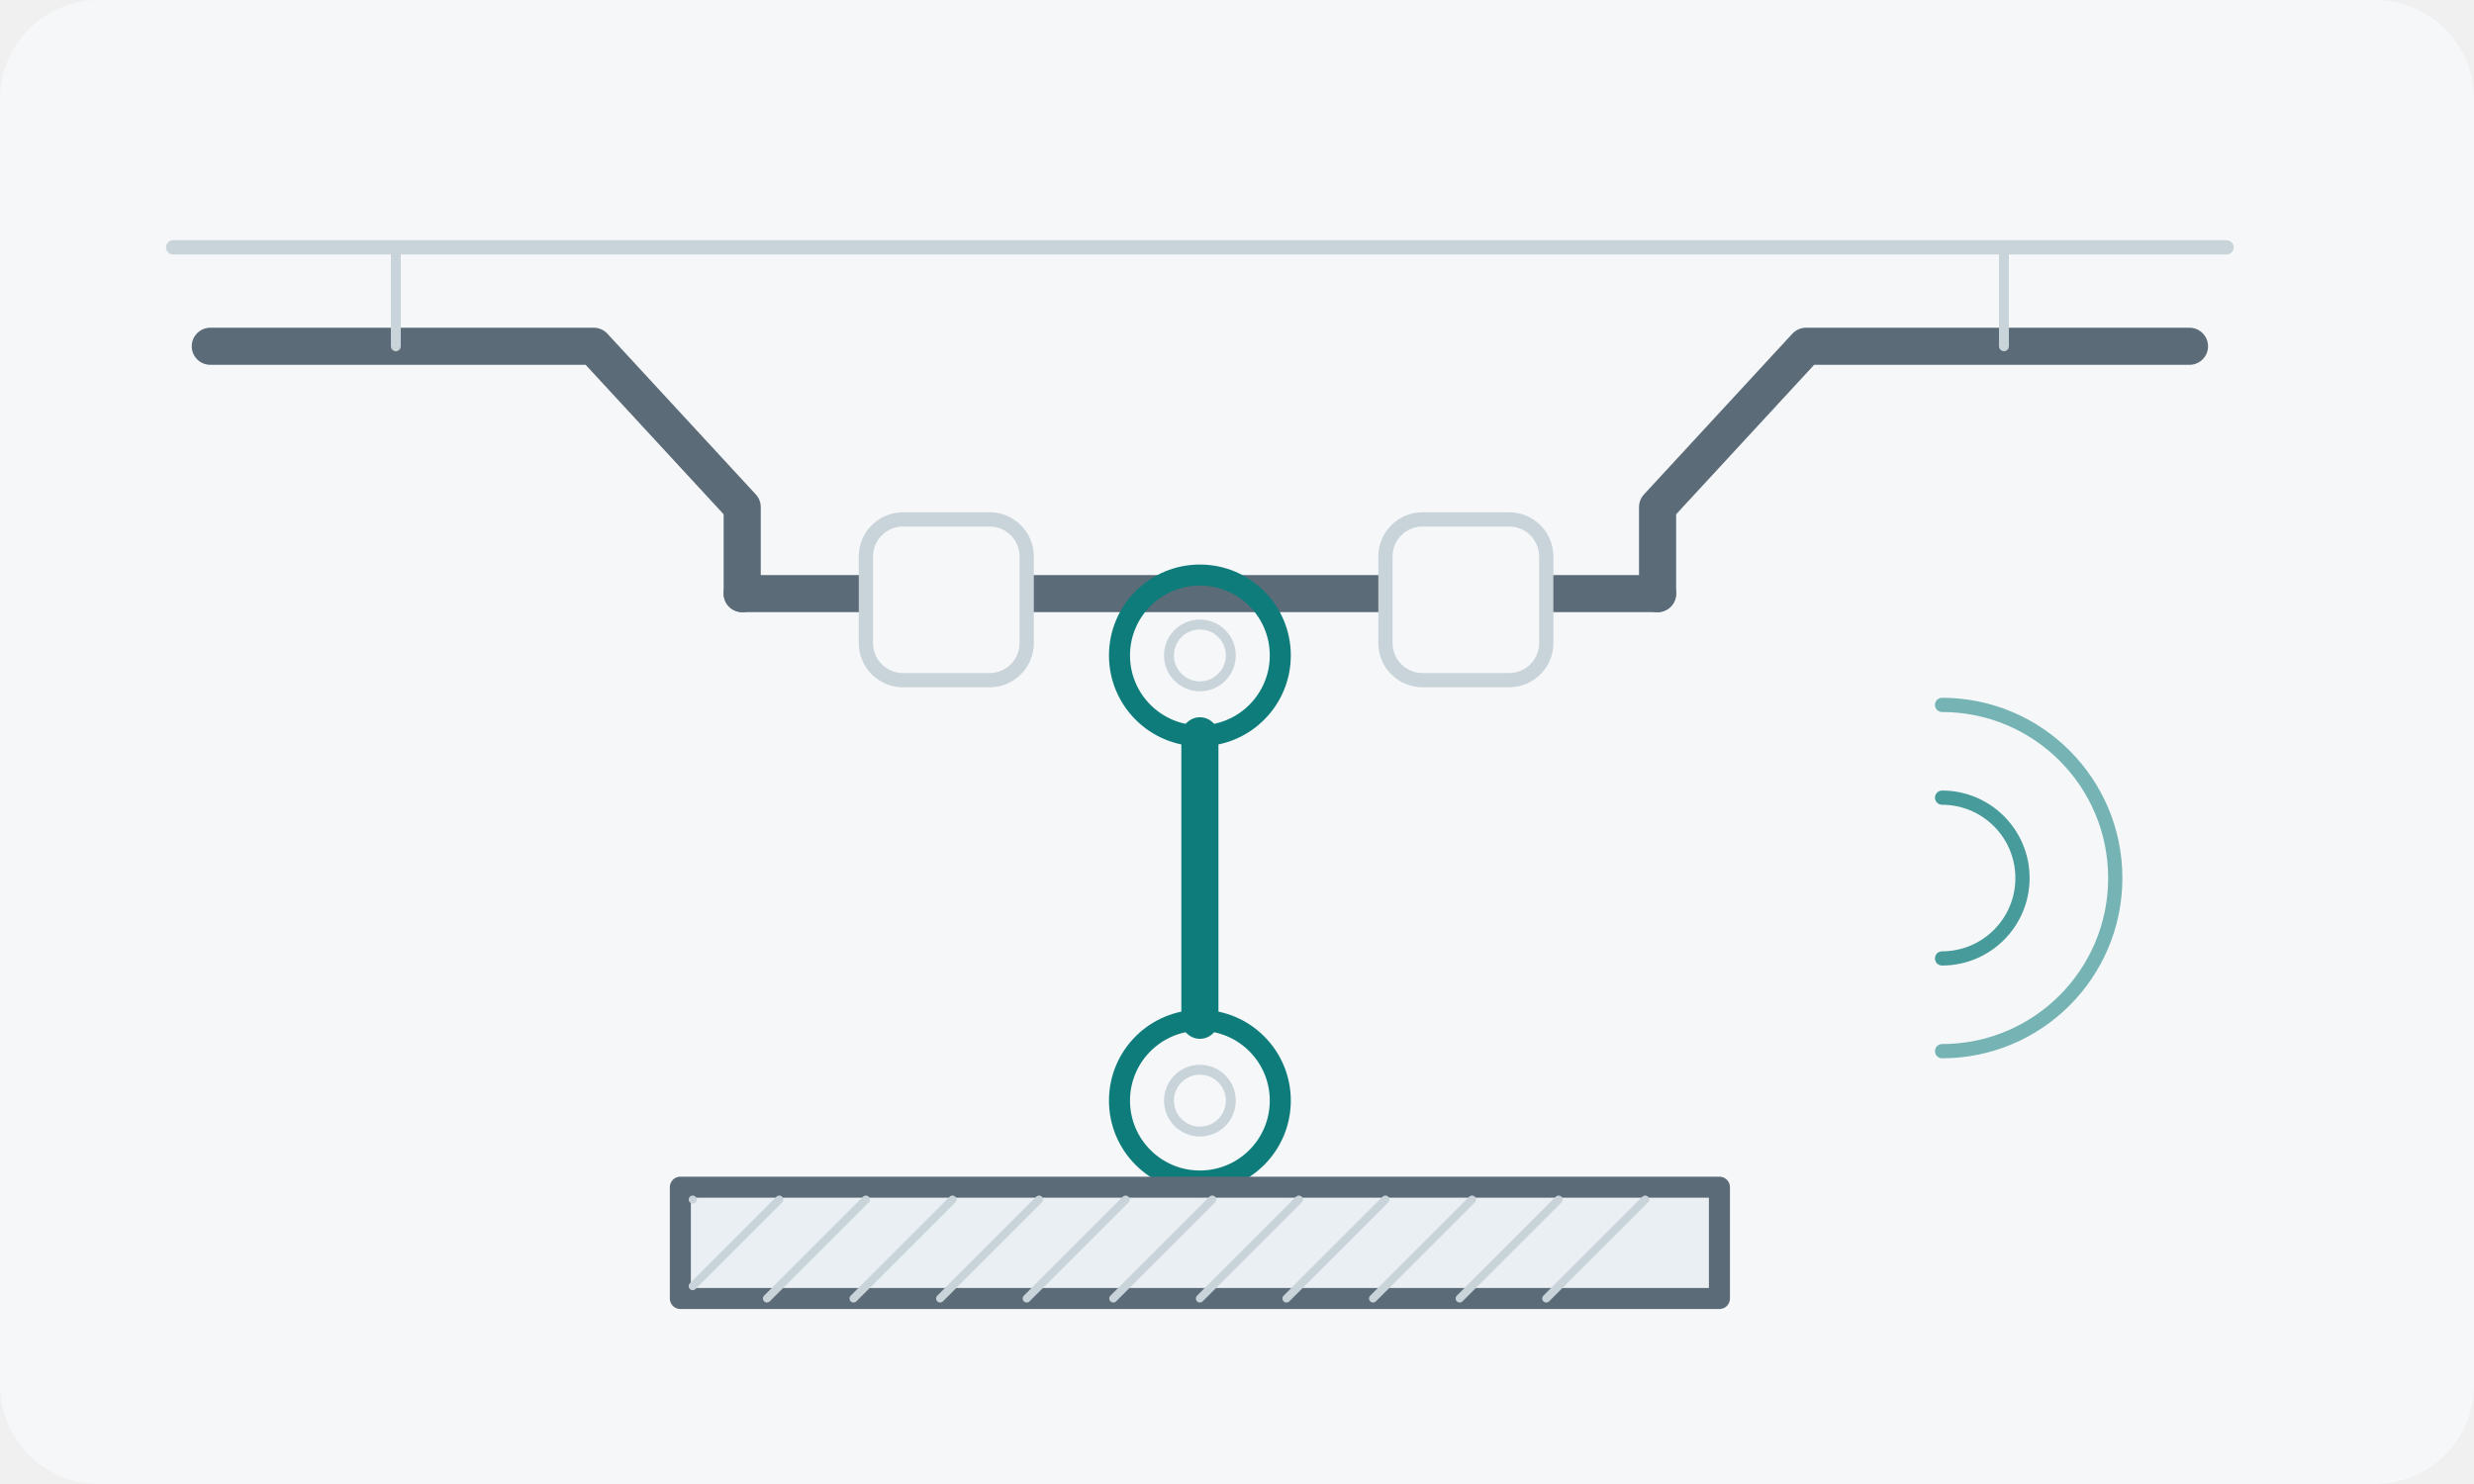
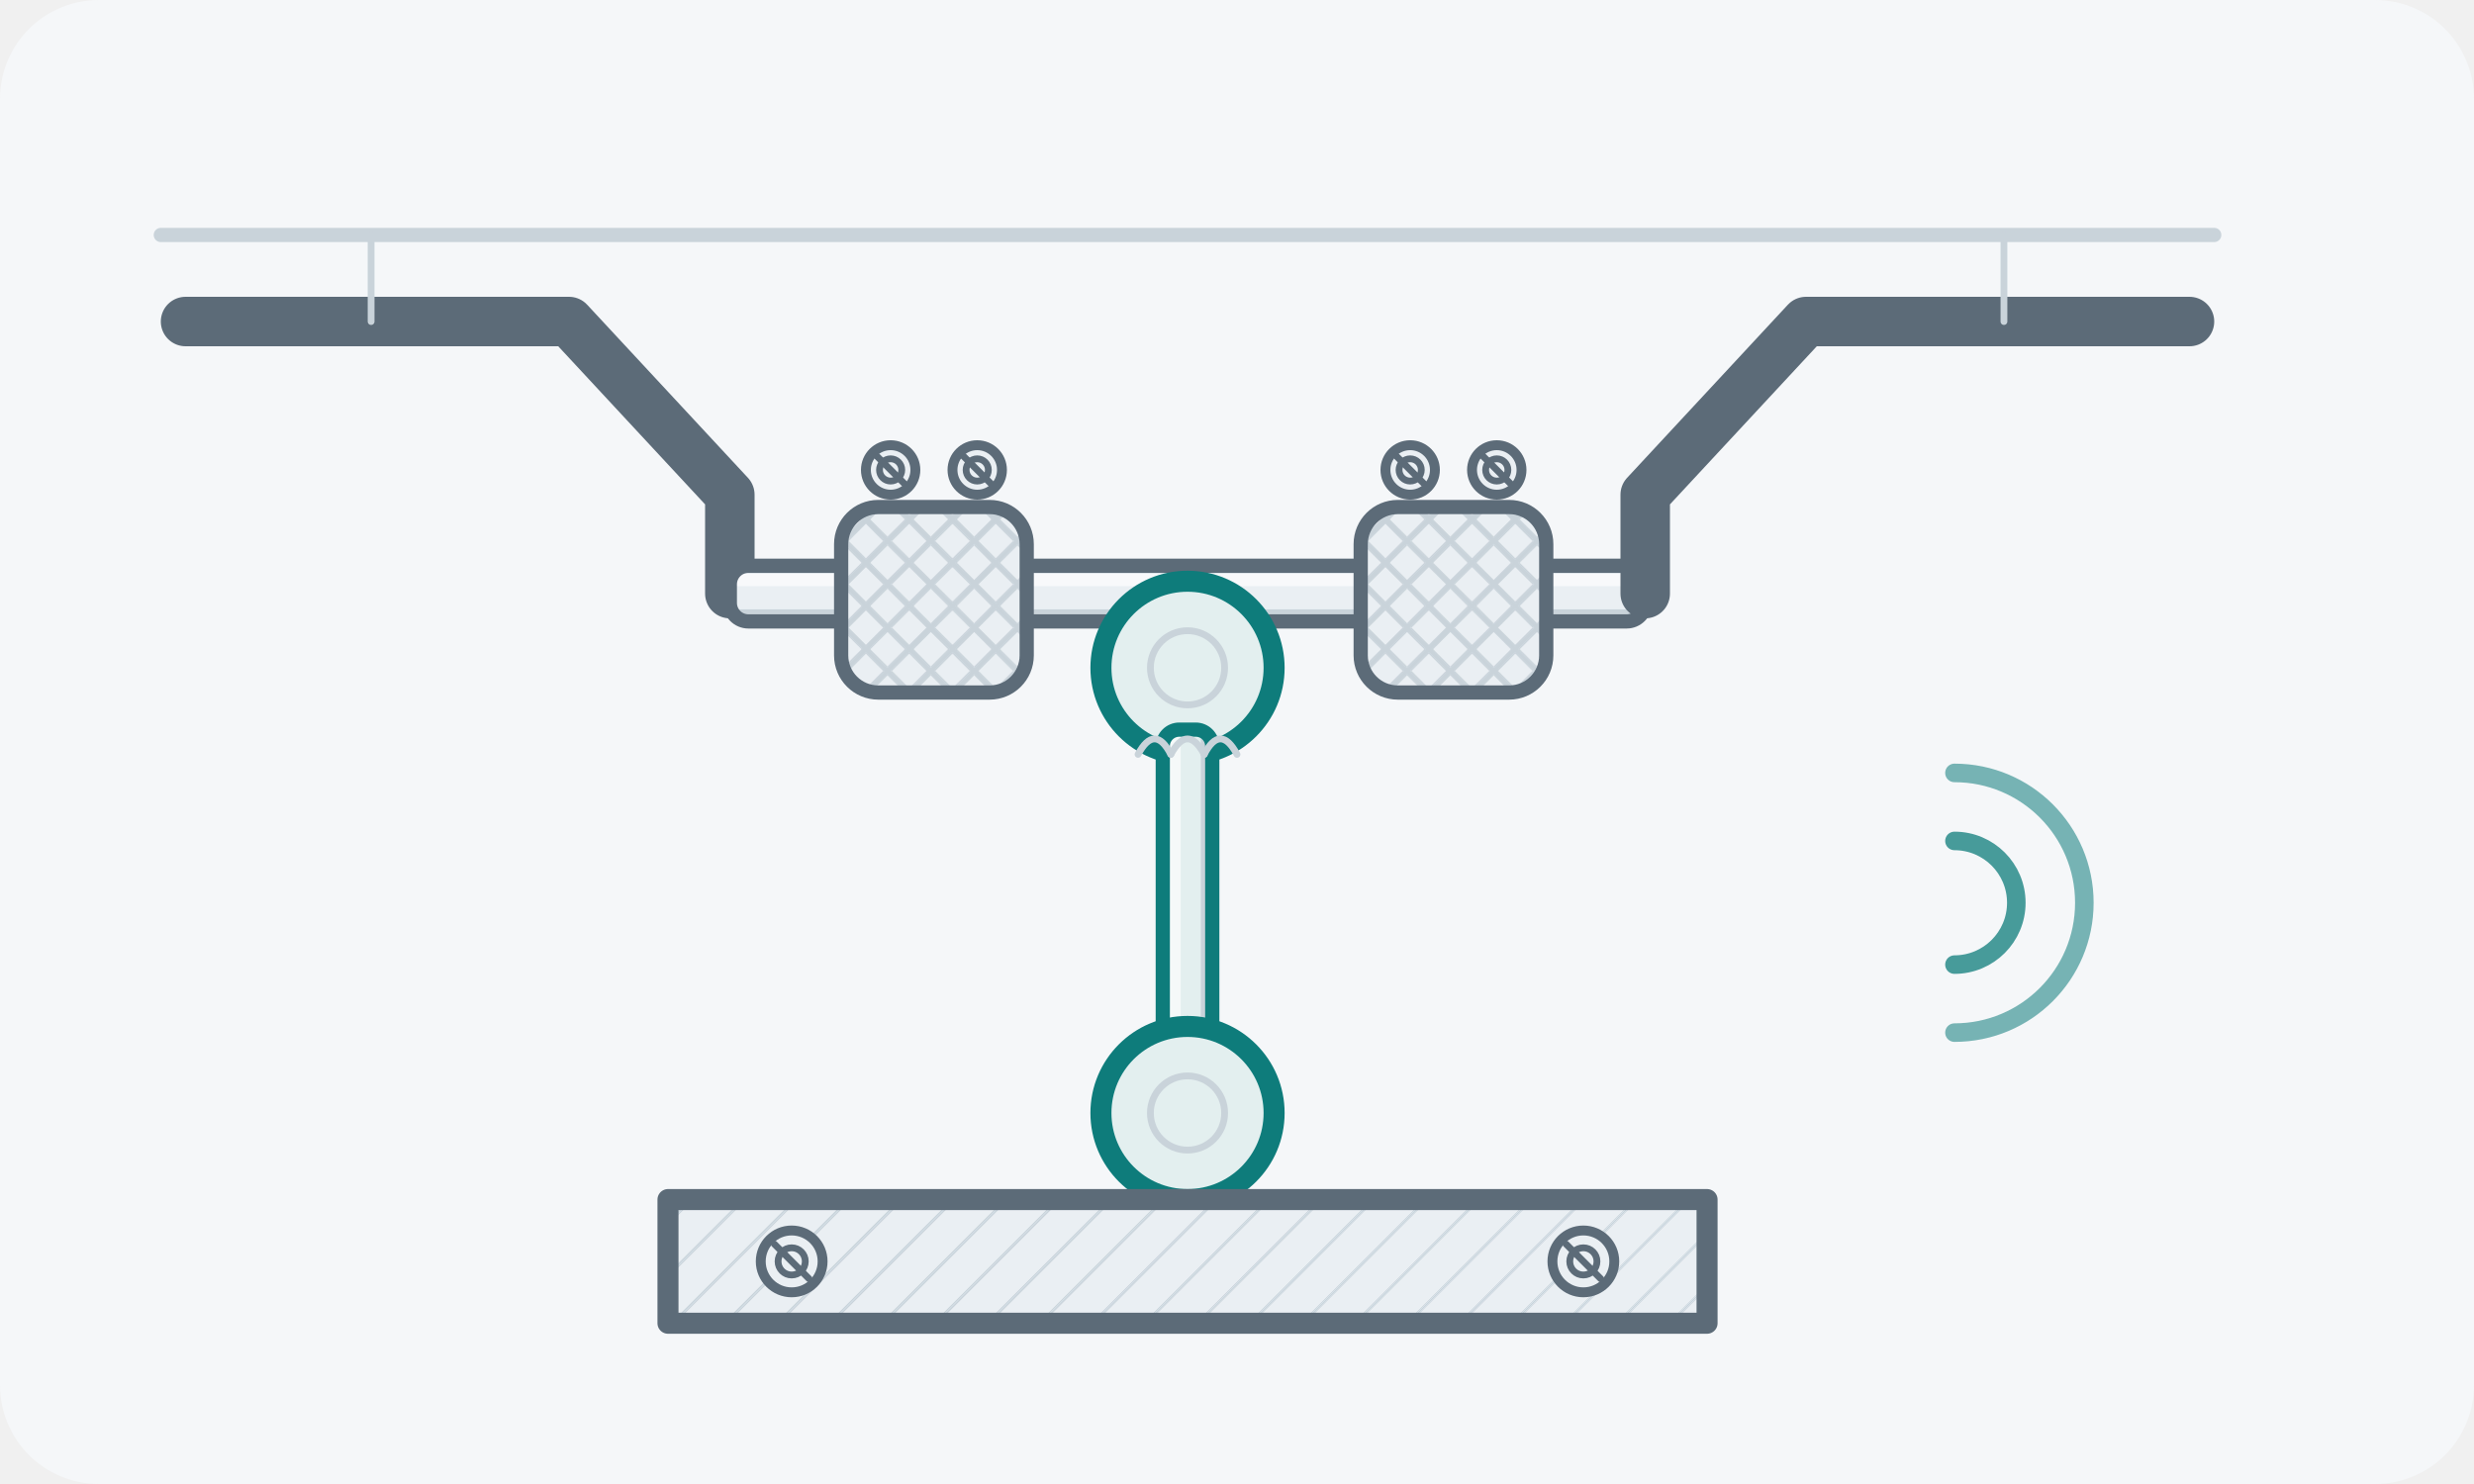
<svg xmlns="http://www.w3.org/2000/svg" viewBox="0 0 400 240" role="img" aria-label="Схема стойки стабилизатора">
+   <defs>
+     <pattern id="mRub" width="7" height="7" patternUnits="userSpaceOnUse">
+       <path d="M0 7 L7 0 M-1 1 L1 -1 M6 8 L8 6" stroke="#C9D3DA" stroke-width="1" />
+       <path d="M0 0 L7 7 M-1 6 L1 8 M6 -1 L8 1" stroke="#C9D3DA" stroke-width="1" />
+     </pattern>
+     <pattern id="mCer" width="8" height="8" patternUnits="userSpaceOnUse">
+       <circle cx="2" cy="2" r="1.2" fill="#C9D3DA" />
+       <circle cx="6" cy="6" r="1.2" fill="#C9D3DA" />
+     </pattern>
+     <pattern id="mFric" width="6" height="6" patternUnits="userSpaceOnUse">
+       <circle cx="1.5" cy="1.5" r="0.9" fill="#0E7C7B" opacity="0.55" />
+       <circle cx="4.5" cy="4.5" r="0.9" fill="#0E7C7B" opacity="0.55" />
+       <circle cx="4.5" cy="1.5" r="0.6" fill="#0E7C7B" opacity="0.35" />
+     </pattern>
+     <pattern id="mMet" width="6" height="6" patternUnits="userSpaceOnUse" patternTransform="rotate(45)">
+       <path d="M0 0 V6" stroke="#C9D3DA" stroke-width="1" />
+     </pattern>
+   </defs>
  <rect width="400" height="240" rx="16" fill="#F5F7F9" />
  <g fill="none" stroke-linecap="round" stroke-linejoin="round">
-     <path d="M 34.0 56.0 L 96.0 56.0 L 120.0 82.0 L 120.0 96.0" stroke="#5C6B78" stroke-width="6.0" fill="none" />
-     <path d="M 120.0 96.0 L 268.0 96.0" stroke="#5C6B78" stroke-width="6.0" />
-     <path d="M 268.0 96.0 L 268.0 82.0 L 292.0 56.0 L 354.0 56.0" stroke="#5C6B78" stroke-width="6.0" fill="none" />
-     <rect x="140.0" y="84.0" width="26.0" height="26.0" rx="6" stroke="#C9D3DA" stroke-width="2.3" fill="#F5F7F9" />
-     <rect x="224.0" y="84.0" width="26.0" height="26.0" rx="6" stroke="#C9D3DA" stroke-width="2.3" fill="#F5F7F9" />
-     <circle cx="194.0" cy="106.0" r="13.0" stroke="#0E7C7B" stroke-width="3.4" fill="none" />
-     <circle cx="194.0" cy="106.0" r="5.0" stroke="#C9D3DA" stroke-width="1.6" fill="none" />
-     <path d="M 194.0 119.0 L 194.0 165.0" stroke="#0E7C7B" stroke-width="6.0" />
-     <circle cx="194.0" cy="178.0" r="13.0" stroke="#0E7C7B" stroke-width="3.4" fill="none" />
-     <circle cx="194.0" cy="178.0" r="5.0" stroke="#C9D3DA" stroke-width="1.6" fill="none" />
-     <path d="M 110.0 192.0 L 278.0 192.0 L 278.0 210.0 L 110.0 210.0 Z" stroke="#5C6B78" stroke-width="3.4" fill="#EAEFF3" />
-     <path d="M 112.0 194.0 L 112.0 194.0" stroke="#C9D3DA" stroke-width="1.3" />
-     <path d="M 126.0 194.0 L 112.0 208.0" stroke="#C9D3DA" stroke-width="1.3" />
-     <path d="M 140.0 194.0 L 124.0 210.0" stroke="#C9D3DA" stroke-width="1.3" />
-     <path d="M 154.0 194.0 L 138.0 210.0" stroke="#C9D3DA" stroke-width="1.3" />
-     <path d="M 168.0 194.0 L 152.0 210.0" stroke="#C9D3DA" stroke-width="1.3" />
-     <path d="M 182.0 194.0 L 166.0 210.0" stroke="#C9D3DA" stroke-width="1.3" />
-     <path d="M 196.0 194.0 L 180.0 210.0" stroke="#C9D3DA" stroke-width="1.3" />
-     <path d="M 210.0 194.0 L 194.0 210.0" stroke="#C9D3DA" stroke-width="1.3" />
-     <path d="M 224.0 194.0 L 208.0 210.0" stroke="#C9D3DA" stroke-width="1.3" />
-     <path d="M 238.0 194.0 L 222.0 210.0" stroke="#C9D3DA" stroke-width="1.3" />
-     <path d="M 252.0 194.0 L 236.0 210.0" stroke="#C9D3DA" stroke-width="1.3" />
-     <path d="M 266.0 194.0 L 250.0 210.0" stroke="#C9D3DA" stroke-width="1.3" />
-     <path d="M 28.0 40.0 L 360.0 40.0" stroke="#C9D3DA" stroke-width="2.3" fill="none" />
-     <path d="M 64.0 40.0 L 64.0 56.0" stroke="#C9D3DA" stroke-width="1.6" />
-     <path d="M 324.0 40.0 L 324.0 56.0" stroke="#C9D3DA" stroke-width="1.6" />
-     <path d="M 314 129 A 13 13 0 0 1 314 155" stroke="#0E7C7B" stroke-width="2.3" opacity="0.75" />
-     <path d="M 314 114 A 28 28 0 0 1 314 170" stroke="#0E7C7B" stroke-width="2.3" opacity="0.55" />
+     <path d="M 30.0 52.0 L 92.0 52.0 L 118.0 80.0 L 118.0 96.0" stroke="#5C6B78" stroke-width="8" fill="none" />
+     <rect x="118.0" y="91.5" width="148.0" height="9.0" rx="3" stroke="none" stroke-width="0" fill="#EAEFF3" />
+     <rect x="118.0" y="92.8" width="148.0" height="2.0" fill="#FFFFFF" opacity="0.65" />
+     <path d="M 118.0 99.1 L 266.0 99.1" stroke="#C9D3DA" stroke-width="1.1" />
+     <rect x="118.0" y="91.5" width="148.0" height="9.0" rx="3" stroke="#5C6B78" stroke-width="2.3" fill="none" />
+     <path d="M 266.0 96.0 L 266.0 80.0 L 292.0 52.0 L 354.0 52.0" stroke="#5C6B78" stroke-width="8" fill="none" />
+     <rect x="136.0" y="82.0" width="30.0" height="30.0" rx="6" stroke="none" stroke-width="0" fill="#EAEFF3" />
+     <rect x="136.0" y="82.0" width="30.0" height="30.0" rx="6" stroke="none" stroke-width="0" fill="url(#mRub)" />
+     <rect x="136.0" y="82.0" width="30.0" height="30.0" rx="6" stroke="#5C6B78" stroke-width="2.3" fill="none" />
+     <rect x="220.0" y="82.0" width="30.0" height="30.0" rx="6" stroke="none" stroke-width="0" fill="#EAEFF3" />
+     <rect x="220.0" y="82.0" width="30.0" height="30.0" rx="6" stroke="none" stroke-width="0" fill="url(#mRub)" />
+     <rect x="220.0" y="82.0" width="30.0" height="30.0" rx="6" stroke="#5C6B78" stroke-width="2.3" fill="none" />
+     <circle cx="144.0" cy="76.0" r="4.0" stroke="#5C6B78" stroke-width="1.6" fill="#EAEFF3" />
+     <path d="M 141.8 73.8 L 146.2 78.2" stroke="#5C6B78" stroke-width="1.1" />
+     <circle cx="144.0" cy="76.0" r="1.8" stroke="#5C6B78" stroke-width="1.1" fill="none" />
+     <circle cx="158.0" cy="76.0" r="4.0" stroke="#5C6B78" stroke-width="1.6" fill="#EAEFF3" />
+     <path d="M 155.8 73.8 L 160.2 78.2" stroke="#5C6B78" stroke-width="1.1" />
+     <circle cx="158.0" cy="76.0" r="1.8" stroke="#5C6B78" stroke-width="1.1" fill="none" />
+     <circle cx="228.0" cy="76.0" r="4.0" stroke="#5C6B78" stroke-width="1.6" fill="#EAEFF3" />
+     <path d="M 225.8 73.8 L 230.2 78.2" stroke="#5C6B78" stroke-width="1.1" />
+     <circle cx="228.0" cy="76.0" r="1.8" stroke="#5C6B78" stroke-width="1.1" fill="none" />
+     <circle cx="242.0" cy="76.0" r="4.0" stroke="#5C6B78" stroke-width="1.6" fill="#EAEFF3" />
+     <path d="M 239.8 73.8 L 244.2 78.2" stroke="#5C6B78" stroke-width="1.1" />
+     <circle cx="242.0" cy="76.0" r="1.8" stroke="#5C6B78" stroke-width="1.1" fill="none" />
+     <circle cx="192.0" cy="108.0" r="14.0" stroke="#0E7C7B" stroke-width="3.4" fill="#E3EFEF" />
+     <circle cx="192.0" cy="108.0" r="6.0" stroke="#C9D3DA" stroke-width="1.1" fill="none" />
+     <rect x="188.0" y="118.0" width="8.0" height="50.0" rx="2.667" stroke="none" stroke-width="0" fill="#E3EFEF" />
+     <rect x="189.1" y="118.0" width="1.8" height="50.0" fill="#FFFFFF" opacity="0.65" />
+     <path d="M 194.7 118.0 L 194.7 168.0" stroke="#C9D3DA" stroke-width="1.1" />
+     <rect x="188.0" y="118.0" width="8.0" height="50.0" rx="2.667" stroke="#0E7C7B" stroke-width="2.3" fill="none" />
+     <circle cx="192.0" cy="180.0" r="14.0" stroke="#0E7C7B" stroke-width="3.4" fill="#E3EFEF" />
+     <circle cx="192.0" cy="180.0" r="6.0" stroke="#C9D3DA" stroke-width="1.1" fill="none" />
+     <path d="M 184.0 122.0 Q 186.7 117.0 189.3 122.0" stroke="#C9D3DA" stroke-width="1.1" fill="none" />
+     <path d="M 189.3 122.0 Q 192.0 117.0 194.7 122.0" stroke="#C9D3DA" stroke-width="1.1" fill="none" />
+     <path d="M 194.7 122.0 Q 197.3 117.0 200.0 122.0" stroke="#C9D3DA" stroke-width="1.1" fill="none" />
+     <path d="M 108.0 194.0 L 276.0 194.0 L 276.0 214.0 L 108.0 214.0 Z" stroke="none" stroke-width="0" fill="#EAEFF3" />
+     <path d="M 108.0 194.0 L 276.0 194.0 L 276.0 214.0 L 108.0 214.0 Z" stroke="none" stroke-width="0" fill="url(#mMet)" />
+     <path d="M 108.0 194.0 L 276.0 194.0 L 276.0 214.0 L 108.0 214.0 Z" stroke="#5C6B78" stroke-width="3.4" fill="none" />
+     <circle cx="128.0" cy="204.0" r="5.0" stroke="#5C6B78" stroke-width="1.6" fill="#EAEFF3" />
+     <path d="M 125.2 201.2 L 130.8 206.8" stroke="#5C6B78" stroke-width="1.1" />
+     <circle cx="128.0" cy="204.0" r="2.2" stroke="#5C6B78" stroke-width="1.1" fill="none" />
+     <circle cx="256.0" cy="204.0" r="5.0" stroke="#5C6B78" stroke-width="1.6" fill="#EAEFF3" />
+     <path d="M 253.2 201.2 L 258.8 206.8" stroke="#5C6B78" stroke-width="1.1" />
+     <circle cx="256.0" cy="204.0" r="2.2" stroke="#5C6B78" stroke-width="1.1" fill="none" />
+     <path d="M 26.0 38.0 L 358.0 38.0" stroke="#C9D3DA" stroke-width="2.3" />
+     <path d="M 60.0 38.0 L 60.0 52.0" stroke="#C9D3DA" stroke-width="1.1" />
+     <path d="M 324.0 38.0 L 324.0 52.0" stroke="#C9D3DA" stroke-width="1.1" />
+     <path d="M 316 136 A 10 10 0 0 1 316 156" stroke="#0E7C7B" stroke-width="3" opacity="0.75" />
+     <path d="M 316 125 A 21 21 0 0 1 316 167" stroke="#0E7C7B" stroke-width="3" opacity="0.55" />
  </g>
</svg>
